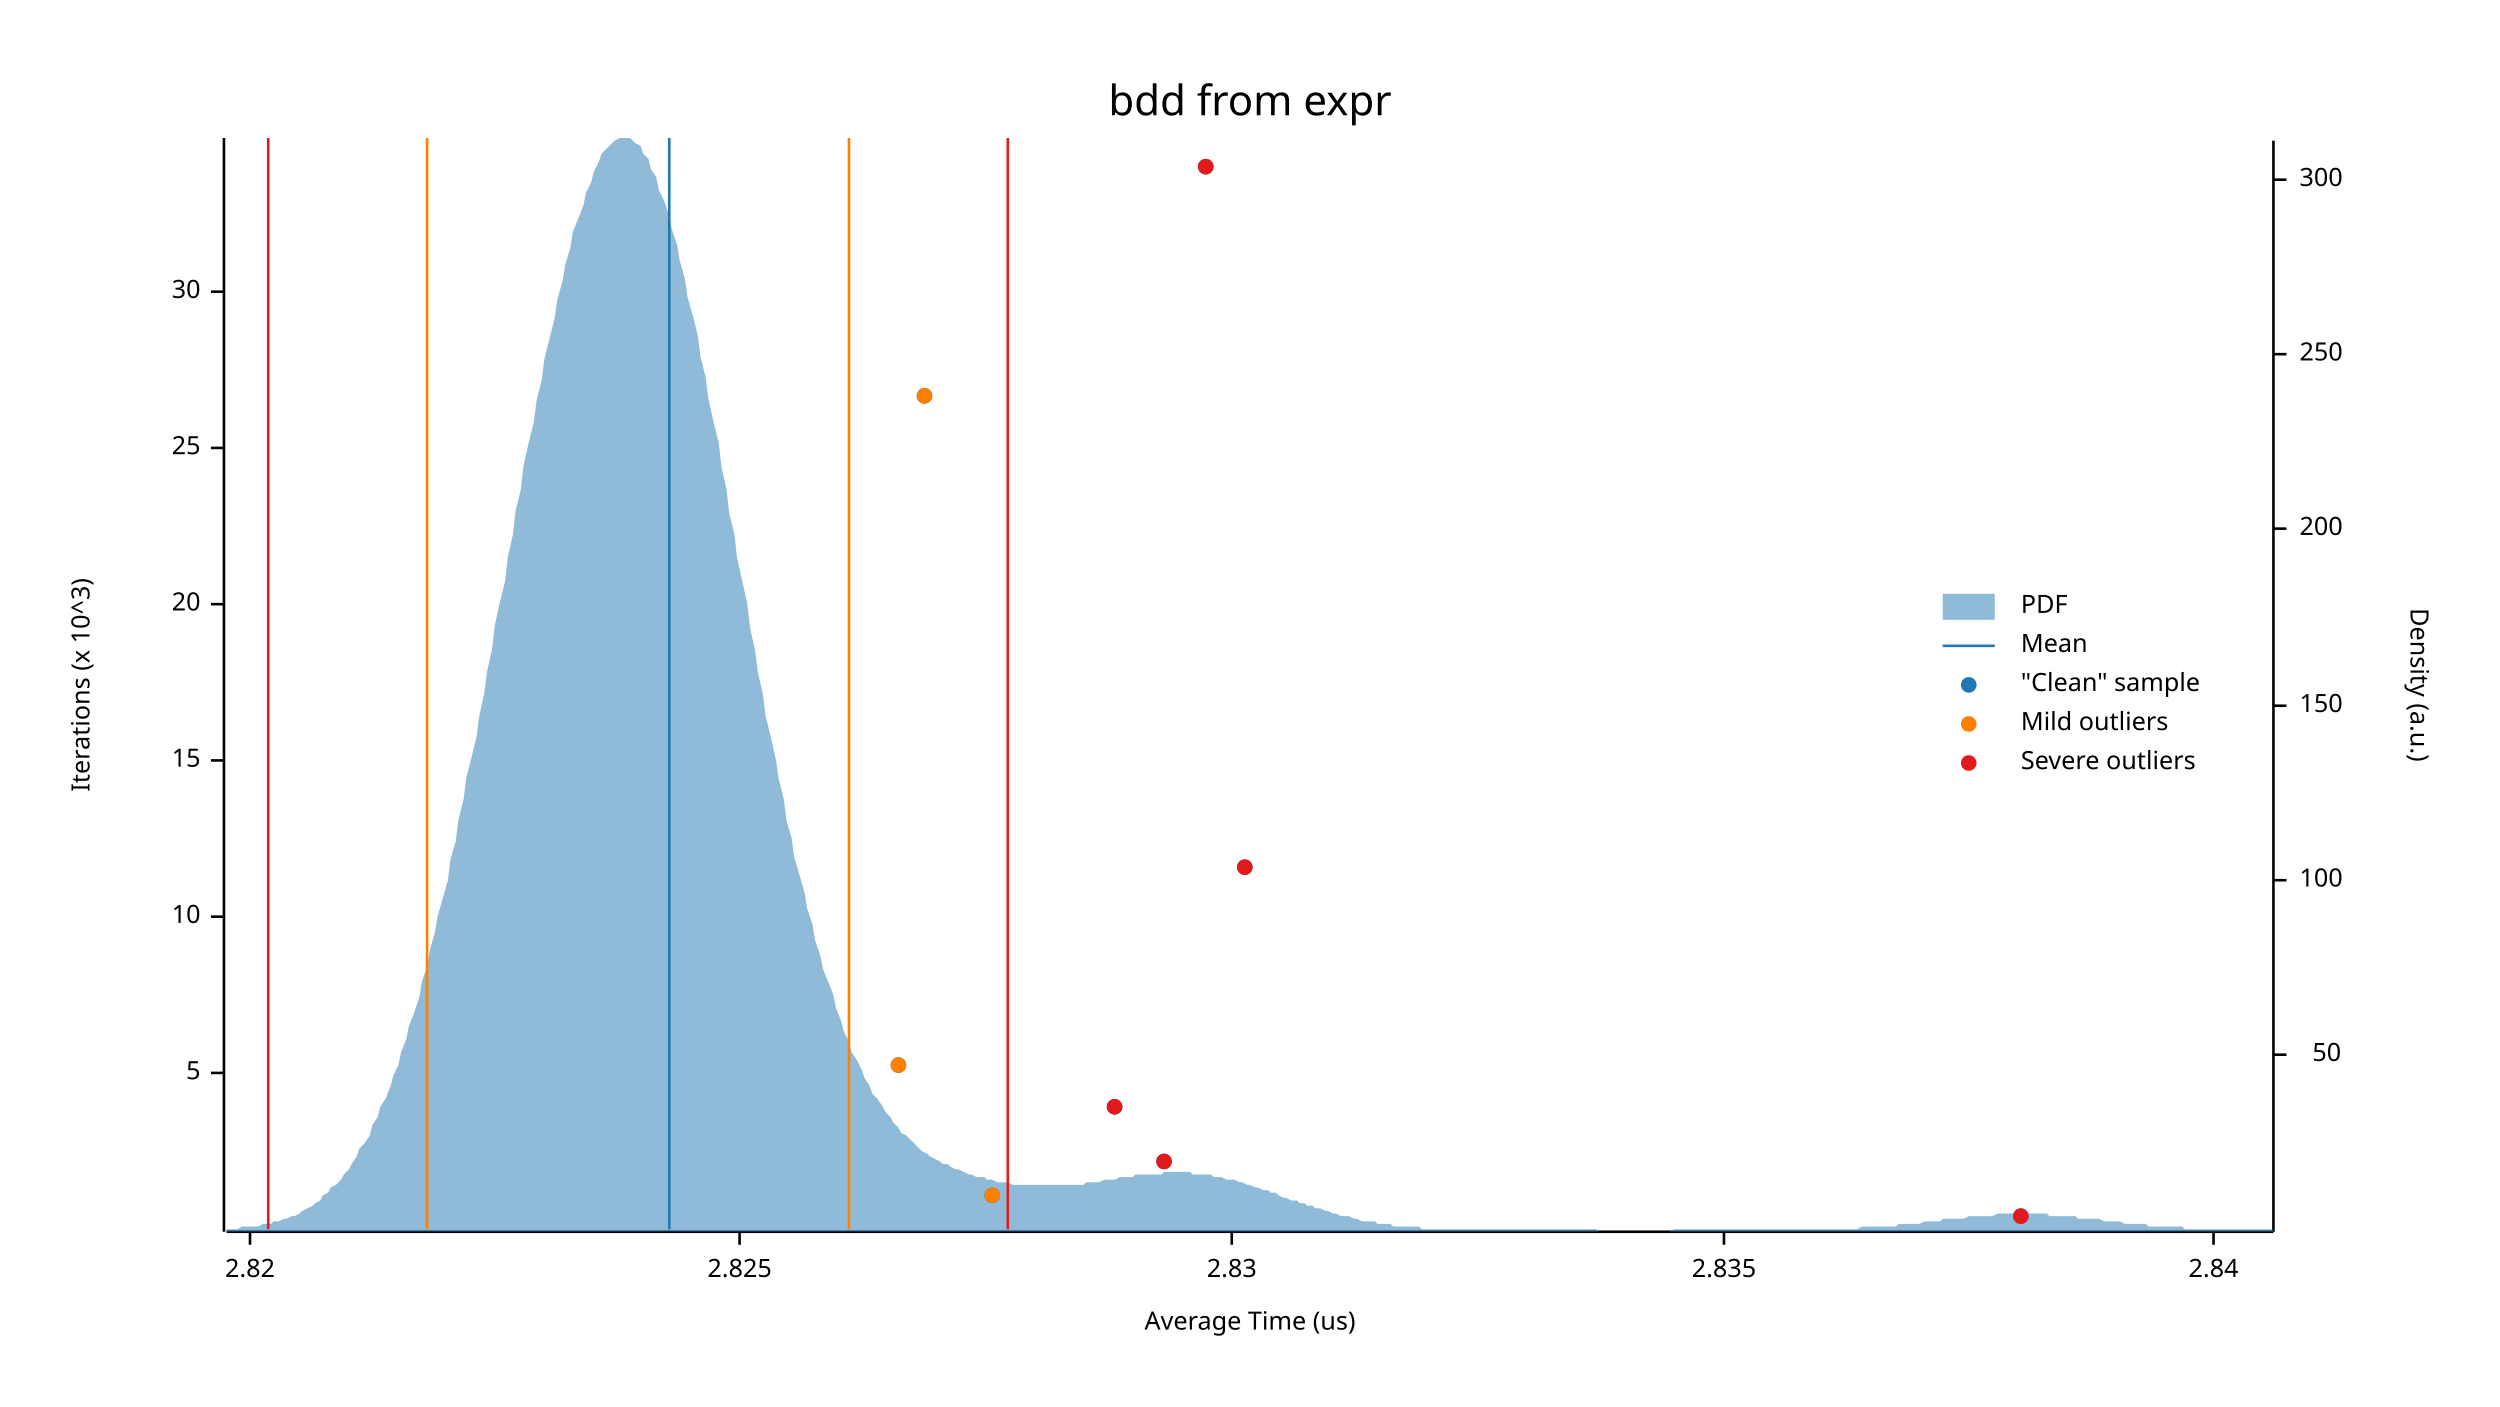
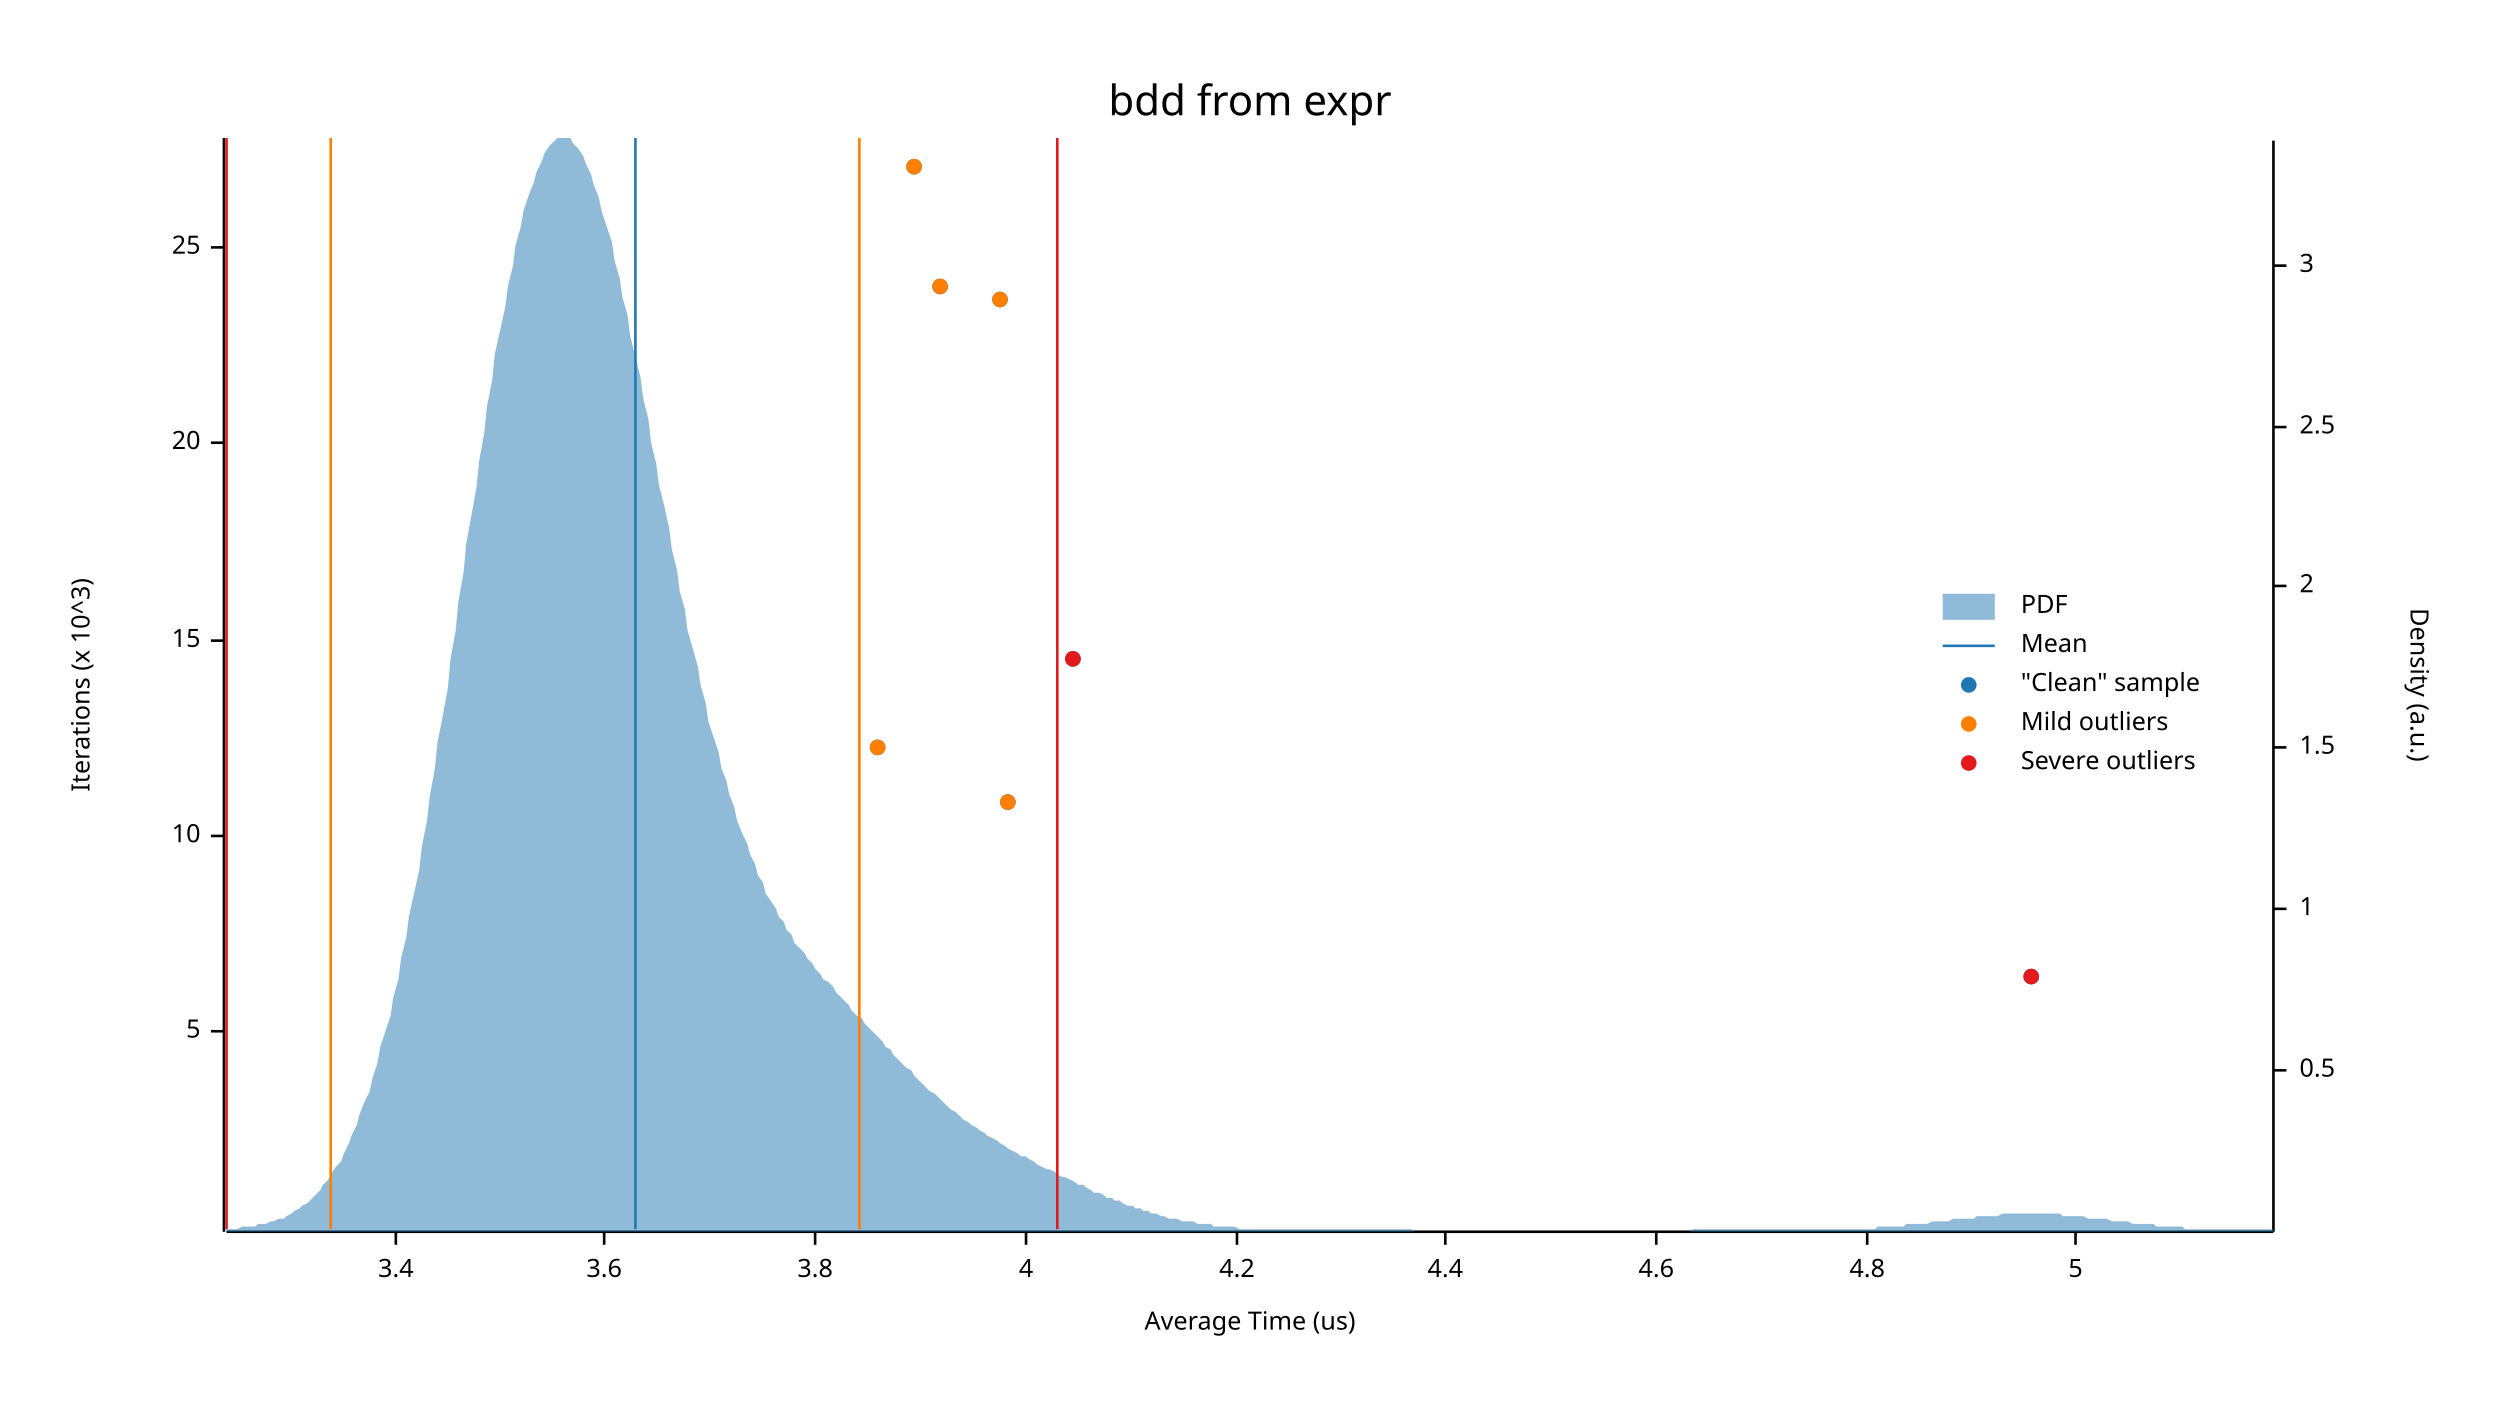
<svg xmlns="http://www.w3.org/2000/svg" width="960" height="540" viewBox="0 0 960 540">
  <text x="480" y="32" dy="0.76em" text-anchor="middle" font-family="sans-serif" font-size="16.129" opacity="1" fill="#000000">
bdd from expr
</text>
  <text x="27" y="263" dy="0.76em" text-anchor="middle" font-family="sans-serif" font-size="9.677" opacity="1" fill="#000000" transform="rotate(270, 27, 263)">
Iterations (x 10^3)
</text>
  <text x="480" y="513" dy="-0.5ex" text-anchor="middle" font-family="sans-serif" font-size="9.677" opacity="1" fill="#000000">
Average Time (us)
</text>
  <polyline fill="none" opacity="1" stroke="#000000" stroke-width="1" points="86,53 86,473 " />
-   <text x="77" y="412" dy="0.5ex" text-anchor="end" font-family="sans-serif" font-size="9.677" opacity="1" fill="#000000">
+   <text x="77" y="396" dy="0.5ex" text-anchor="end" font-family="sans-serif" font-size="9.677" opacity="1" fill="#000000">
5
</text>
-   <polyline fill="none" opacity="1" stroke="#000000" stroke-width="1" points="81,412 86,412 " />
-   <text x="77" y="352" dy="0.5ex" text-anchor="end" font-family="sans-serif" font-size="9.677" opacity="1" fill="#000000">
+   <polyline fill="none" opacity="1" stroke="#000000" stroke-width="1" points="81,396 86,396 " />
+   <text x="77" y="321" dy="0.5ex" text-anchor="end" font-family="sans-serif" font-size="9.677" opacity="1" fill="#000000">
10
</text>
-   <polyline fill="none" opacity="1" stroke="#000000" stroke-width="1" points="81,352 86,352 " />
-   <text x="77" y="292" dy="0.5ex" text-anchor="end" font-family="sans-serif" font-size="9.677" opacity="1" fill="#000000">
+   <polyline fill="none" opacity="1" stroke="#000000" stroke-width="1" points="81,321 86,321 " />
+   <text x="77" y="246" dy="0.5ex" text-anchor="end" font-family="sans-serif" font-size="9.677" opacity="1" fill="#000000">
15
</text>
-   <polyline fill="none" opacity="1" stroke="#000000" stroke-width="1" points="81,292 86,292 " />
-   <text x="77" y="232" dy="0.5ex" text-anchor="end" font-family="sans-serif" font-size="9.677" opacity="1" fill="#000000">
+   <polyline fill="none" opacity="1" stroke="#000000" stroke-width="1" points="81,246 86,246 " />
+   <text x="77" y="170" dy="0.5ex" text-anchor="end" font-family="sans-serif" font-size="9.677" opacity="1" fill="#000000">
20
</text>
-   <polyline fill="none" opacity="1" stroke="#000000" stroke-width="1" points="81,232 86,232 " />
-   <text x="77" y="172" dy="0.5ex" text-anchor="end" font-family="sans-serif" font-size="9.677" opacity="1" fill="#000000">
+   <polyline fill="none" opacity="1" stroke="#000000" stroke-width="1" points="81,170 86,170 " />
+   <text x="77" y="95" dy="0.5ex" text-anchor="end" font-family="sans-serif" font-size="9.677" opacity="1" fill="#000000">
25
</text>
-   <polyline fill="none" opacity="1" stroke="#000000" stroke-width="1" points="81,172 86,172 " />
-   <text x="77" y="112" dy="0.5ex" text-anchor="end" font-family="sans-serif" font-size="9.677" opacity="1" fill="#000000">
- 30
+   <polyline fill="none" opacity="1" stroke="#000000" stroke-width="1" points="81,95 86,95 " />
+   <polyline fill="none" opacity="1" stroke="#000000" stroke-width="1" points="87,473 873,473 " />
+   <text x="152" y="483" dy="0.76em" text-anchor="middle" font-family="sans-serif" font-size="9.677" opacity="1" fill="#000000">
+ 3.4
</text>
-   <polyline fill="none" opacity="1" stroke="#000000" stroke-width="1" points="81,112 86,112 " />
-   <polyline fill="none" opacity="1" stroke="#000000" stroke-width="1" points="87,473 873,473 " />
-   <text x="96" y="483" dy="0.76em" text-anchor="middle" font-family="sans-serif" font-size="9.677" opacity="1" fill="#000000">
- 2.82
+   <polyline fill="none" opacity="1" stroke="#000000" stroke-width="1" points="152,473 152,478 " />
+   <text x="232" y="483" dy="0.76em" text-anchor="middle" font-family="sans-serif" font-size="9.677" opacity="1" fill="#000000">
+ 3.6
</text>
-   <polyline fill="none" opacity="1" stroke="#000000" stroke-width="1" points="96,473 96,478 " />
-   <text x="284" y="483" dy="0.76em" text-anchor="middle" font-family="sans-serif" font-size="9.677" opacity="1" fill="#000000">
- 2.825
+   <polyline fill="none" opacity="1" stroke="#000000" stroke-width="1" points="232,473 232,478 " />
+   <text x="313" y="483" dy="0.76em" text-anchor="middle" font-family="sans-serif" font-size="9.677" opacity="1" fill="#000000">
+ 3.8
</text>
-   <polyline fill="none" opacity="1" stroke="#000000" stroke-width="1" points="284,473 284,478 " />
-   <text x="473" y="483" dy="0.76em" text-anchor="middle" font-family="sans-serif" font-size="9.677" opacity="1" fill="#000000">
- 2.83
+   <polyline fill="none" opacity="1" stroke="#000000" stroke-width="1" points="313,473 313,478 " />
+   <text x="394" y="483" dy="0.76em" text-anchor="middle" font-family="sans-serif" font-size="9.677" opacity="1" fill="#000000">
+ 4
</text>
-   <polyline fill="none" opacity="1" stroke="#000000" stroke-width="1" points="473,473 473,478 " />
-   <text x="662" y="483" dy="0.76em" text-anchor="middle" font-family="sans-serif" font-size="9.677" opacity="1" fill="#000000">
- 2.835
+   <polyline fill="none" opacity="1" stroke="#000000" stroke-width="1" points="394,473 394,478 " />
+   <text x="475" y="483" dy="0.76em" text-anchor="middle" font-family="sans-serif" font-size="9.677" opacity="1" fill="#000000">
+ 4.2
</text>
-   <polyline fill="none" opacity="1" stroke="#000000" stroke-width="1" points="662,473 662,478 " />
-   <text x="850" y="483" dy="0.76em" text-anchor="middle" font-family="sans-serif" font-size="9.677" opacity="1" fill="#000000">
- 2.84
+   <polyline fill="none" opacity="1" stroke="#000000" stroke-width="1" points="475,473 475,478 " />
+   <text x="555" y="483" dy="0.76em" text-anchor="middle" font-family="sans-serif" font-size="9.677" opacity="1" fill="#000000">
+ 4.4
</text>
-   <polyline fill="none" opacity="1" stroke="#000000" stroke-width="1" points="850,473 850,478 " />
+   <polyline fill="none" opacity="1" stroke="#000000" stroke-width="1" points="555,473 555,478 " />
+   <text x="636" y="483" dy="0.76em" text-anchor="middle" font-family="sans-serif" font-size="9.677" opacity="1" fill="#000000">
+ 4.6
+ </text>
+   <polyline fill="none" opacity="1" stroke="#000000" stroke-width="1" points="636,473 636,478 " />
+   <text x="717" y="483" dy="0.76em" text-anchor="middle" font-family="sans-serif" font-size="9.677" opacity="1" fill="#000000">
+ 4.8
+ </text>
+   <polyline fill="none" opacity="1" stroke="#000000" stroke-width="1" points="717,473 717,478 " />
+   <text x="797" y="483" dy="0.76em" text-anchor="middle" font-family="sans-serif" font-size="9.677" opacity="1" fill="#000000">
+ 5
+ </text>
+   <polyline fill="none" opacity="1" stroke="#000000" stroke-width="1" points="797,473 797,478 " />
  <text x="933" y="263" dy="0.76em" text-anchor="middle" font-family="sans-serif" font-size="9.677" opacity="1" fill="#000000" transform="rotate(90, 933, 263)">
Density (a.u.)
</text>
  <polyline fill="none" opacity="1" stroke="#000000" stroke-width="1" points="873,54 873,473 " />
-   <text x="899" y="405" dy="0.5ex" text-anchor="end" font-family="sans-serif" font-size="9.677" opacity="1" fill="#000000">
- 50
+   <text x="883" y="411" dy="0.5ex" text-anchor="start" font-family="sans-serif" font-size="9.677" opacity="1" fill="#000000">
+ 0.5
</text>
-   <polyline fill="none" opacity="1" stroke="#000000" stroke-width="1" points="873,405 878,405 " />
-   <text x="883" y="338" dy="0.5ex" text-anchor="start" font-family="sans-serif" font-size="9.677" opacity="1" fill="#000000">
- 100
+   <polyline fill="none" opacity="1" stroke="#000000" stroke-width="1" points="873,411 878,411 " />
+   <text x="883" y="349" dy="0.5ex" text-anchor="start" font-family="sans-serif" font-size="9.677" opacity="1" fill="#000000">
+ 1
</text>
-   <polyline fill="none" opacity="1" stroke="#000000" stroke-width="1" points="873,338 878,338 " />
-   <text x="883" y="271" dy="0.5ex" text-anchor="start" font-family="sans-serif" font-size="9.677" opacity="1" fill="#000000">
- 150
+   <polyline fill="none" opacity="1" stroke="#000000" stroke-width="1" points="873,349 878,349 " />
+   <text x="883" y="287" dy="0.5ex" text-anchor="start" font-family="sans-serif" font-size="9.677" opacity="1" fill="#000000">
+ 1.5
</text>
-   <polyline fill="none" opacity="1" stroke="#000000" stroke-width="1" points="873,271 878,271 " />
-   <text x="883" y="203" dy="0.5ex" text-anchor="start" font-family="sans-serif" font-size="9.677" opacity="1" fill="#000000">
- 200
+   <polyline fill="none" opacity="1" stroke="#000000" stroke-width="1" points="873,287 878,287 " />
+   <text x="883" y="225" dy="0.5ex" text-anchor="start" font-family="sans-serif" font-size="9.677" opacity="1" fill="#000000">
+ 2
</text>
-   <polyline fill="none" opacity="1" stroke="#000000" stroke-width="1" points="873,203 878,203 " />
-   <text x="883" y="136" dy="0.5ex" text-anchor="start" font-family="sans-serif" font-size="9.677" opacity="1" fill="#000000">
- 250
+   <polyline fill="none" opacity="1" stroke="#000000" stroke-width="1" points="873,225 878,225 " />
+   <text x="883" y="164" dy="0.5ex" text-anchor="start" font-family="sans-serif" font-size="9.677" opacity="1" fill="#000000">
+ 2.5
</text>
-   <polyline fill="none" opacity="1" stroke="#000000" stroke-width="1" points="873,136 878,136 " />
-   <text x="883" y="69" dy="0.5ex" text-anchor="start" font-family="sans-serif" font-size="9.677" opacity="1" fill="#000000">
- 300
+   <polyline fill="none" opacity="1" stroke="#000000" stroke-width="1" points="873,164 878,164 " />
+   <text x="883" y="102" dy="0.5ex" text-anchor="start" font-family="sans-serif" font-size="9.677" opacity="1" fill="#000000">
+ 3
</text>
-   <polyline fill="none" opacity="1" stroke="#000000" stroke-width="1" points="873,69 878,69 " />
-   <polygon opacity="0.5" fill="#1F78B4" points="87,472 88,472 90,472 91,472 93,471 94,471 96,471 98,471 99,471 101,470 102,470 104,470 105,469 107,469 109,468 110,468 112,467 113,467 115,466 116,465 118,464 120,463 121,462 123,461 124,459 126,458 127,456 129,455 131,453 132,451 134,449 135,447 137,444 138,441 140,439 142,436 143,432 145,429 146,425 148,422 150,417 151,413 153,409 154,404 156,399 157,394 159,389 161,383 162,377 164,371 165,365 167,358 168,352 170,345 172,338 173,330 175,323 176,315 178,307 179,299 181,291 183,283 184,275 186,266 187,258 189,249 190,240 192,231 194,223 195,214 197,205 198,196 200,188 201,179 203,170 205,162 206,154 208,146 209,138 211,130 213,122 214,115 216,108 217,102 219,95 220,89 222,84 224,79 225,74 227,70 228,66 230,62 231,59 233,57 235,55 236,54 238,53 239,53 241,53 242,53 244,55 246,56 247,59 249,61 250,65 252,68 253,73 255,77 257,83 258,88 260,94 261,100 263,107 264,114 266,121 268,129 269,137 271,145 272,153 274,162 276,170 277,179 279,188 280,197 282,205 283,214 285,223 287,232 288,241 290,250 291,258 293,267 294,275 296,283 298,292 299,299 301,307 302,315 304,322 305,329 307,336 309,343 310,349 312,355 313,361 315,367 316,372 318,377 320,382 321,387 323,392 324,396 326,400 327,404 329,407 331,411 332,414 334,417 335,420 337,422 339,425 340,427 342,429 343,431 345,433 346,435 348,436 350,438 351,439 353,441 354,442 356,443 357,444 359,445 361,446 362,447 364,447 365,448 367,449 368,449 370,450 372,451 373,451 375,452 376,452 378,452 379,453 381,453 383,454 384,454 386,454 387,454 389,455 391,455 392,455 394,455 395,455 397,455 398,455 400,455 402,455 403,455 405,455 406,455 408,455 409,455 411,455 413,455 414,455 416,455 417,454 419,454 420,454 422,454 424,453 425,453 427,453 428,453 430,452 431,452 433,452 435,452 436,451 438,451 439,451 441,451 442,451 444,451 446,451 447,450 449,450 450,450 452,450 454,450 455,450 457,450 458,451 460,451 461,451 463,451 465,451 466,452 468,452 469,452 471,453 472,453 474,453 476,454 477,454 479,455 480,455 482,456 483,456 485,457 487,457 488,458 490,458 491,459 493,460 494,460 496,461 498,461 499,462 501,462 502,463 504,463 505,464 507,464 509,465 510,465 512,466 513,466 515,467 517,467 518,467 520,468 521,468 523,469 524,469 526,469 528,469 529,470 531,470 532,470 534,470 535,471 537,471 539,471 540,471 542,471 543,471 545,471 546,472 548,472 550,472 551,472 553,472 554,472 556,472 557,472 559,472 561,472 562,472 564,472 565,472 567,472 568,472 570,472 572,472 573,472 575,472 576,472 578,472 580,472 581,472 583,472 584,472 586,472 587,472 589,472 591,472 592,472 594,472 595,472 597,472 598,472 600,472 602,472 603,472 605,472 606,472 608,472 609,472 611,472 613,472 614,473 616,473 617,473 619,473 620,473 622,473 624,473 625,473 627,473 628,473 630,473 632,473 633,473 635,473 636,473 638,473 639,473 641,473 643,472 644,472 646,472 647,472 649,472 650,472 652,472 654,472 655,472 657,472 658,472 660,472 661,472 663,472 665,472 666,472 668,472 669,472 671,472 672,472 674,472 676,472 677,472 679,472 680,472 682,472 683,472 685,472 687,472 688,472 690,472 691,472 693,472 695,472 696,472 698,472 699,472 701,472 702,472 704,472 706,472 707,472 709,472 710,472 712,472 713,472 715,471 717,471 718,471 720,471 721,471 723,471 724,471 726,471 728,471 729,470 731,470 732,470 734,470 735,470 737,470 739,469 740,469 742,469 743,469 745,469 746,468 748,468 750,468 751,468 753,468 754,468 756,467 758,467 759,467 761,467 762,467 764,467 765,467 767,466 769,466 770,466 772,466 773,466 775,466 776,466 778,466 780,466 781,466 783,466 784,466 786,466 787,467 789,467 791,467 792,467 794,467 795,467 797,467 798,468 800,468 802,468 803,468 805,468 806,468 808,469 809,469 811,469 813,469 814,469 816,470 817,470 819,470 821,470 822,470 824,470 825,471 827,471 828,471 830,471 832,471 833,471 835,471 836,471 838,471 839,472 841,472 843,472 844,472 846,472 847,472 849,472 850,472 852,472 854,472 855,472 857,472 858,472 860,472 861,472 863,472 865,472 866,472 868,472 869,472 871,472 873,472 873,473 87,473 " />
-   <polyline fill="none" opacity="1" stroke="#1F78B4" stroke-width="1" points="257,472 257,53 " />
-   <polyline fill="none" opacity="1" stroke="#FF7F00" stroke-width="1" points="164,472 164,53 " />
-   <polyline fill="none" opacity="1" stroke="#FF7F00" stroke-width="1" points="326,472 326,53 " />
-   <polyline fill="none" opacity="1" stroke="#E31A1C" stroke-width="1" points="103,472 103,53 " />
-   <polyline fill="none" opacity="1" stroke="#E31A1C" stroke-width="1" points="387,472 387,53 " />
-   <circle cx="776" cy="467" r="3" opacity="1" fill="#1F78B4" stroke="none" stroke-width="1" />
-   <circle cx="381" cy="459" r="3" opacity="1" fill="#1F78B4" stroke="none" stroke-width="1" />
-   <circle cx="447" cy="446" r="3" opacity="1" fill="#1F78B4" stroke="none" stroke-width="1" />
-   <circle cx="428" cy="425" r="3" opacity="1" fill="#1F78B4" stroke="none" stroke-width="1" />
-   <circle cx="345" cy="409" r="3" opacity="1" fill="#1F78B4" stroke="none" stroke-width="1" />
-   <circle cx="478" cy="333" r="3" opacity="1" fill="#1F78B4" stroke="none" stroke-width="1" />
-   <circle cx="355" cy="152" r="3" opacity="1" fill="#1F78B4" stroke="none" stroke-width="1" />
-   <circle cx="463" cy="64" r="3" opacity="1" fill="#1F78B4" stroke="none" stroke-width="1" />
-   <circle cx="381" cy="459" r="3" opacity="1" fill="#FF7F00" stroke="none" stroke-width="1" />
-   <circle cx="345" cy="409" r="3" opacity="1" fill="#FF7F00" stroke="none" stroke-width="1" />
-   <circle cx="355" cy="152" r="3" opacity="1" fill="#FF7F00" stroke="none" stroke-width="1" />
-   <circle cx="776" cy="467" r="3" opacity="1" fill="#E31A1C" stroke="none" stroke-width="1" />
-   <circle cx="447" cy="446" r="3" opacity="1" fill="#E31A1C" stroke="none" stroke-width="1" />
-   <circle cx="428" cy="425" r="3" opacity="1" fill="#E31A1C" stroke="none" stroke-width="1" />
-   <circle cx="478" cy="333" r="3" opacity="1" fill="#E31A1C" stroke="none" stroke-width="1" />
-   <circle cx="463" cy="64" r="3" opacity="1" fill="#E31A1C" stroke="none" stroke-width="1" />
+   <polyline fill="none" opacity="1" stroke="#000000" stroke-width="1" points="873,102 878,102 " />
+   <polygon opacity="0.5" fill="#1F78B4" points="87,472 88,472 90,472 91,472 93,471 94,471 96,471 98,471 99,470 101,470 102,470 104,469 105,469 107,468 109,468 110,467 112,466 113,465 115,464 116,463 118,462 120,460 121,459 123,457 124,455 126,453 127,451 129,448 131,446 132,443 134,439 135,436 137,432 138,428 140,423 142,419 143,414 145,408 146,402 148,396 150,390 151,383 153,376 154,368 156,360 157,352 159,343 161,334 162,325 164,315 165,306 167,295 168,285 170,275 172,264 173,253 175,242 176,231 178,220 179,209 181,198 183,187 184,177 186,166 187,156 189,146 190,136 192,127 194,118 195,110 197,102 198,94 200,87 201,81 203,75 205,70 206,66 208,62 209,59 211,56 213,54 214,53 216,53 217,53 219,53 220,55 222,57 224,60 225,63 227,67 228,71 230,76 231,81 233,87 235,93 236,100 238,107 239,114 241,121 242,129 244,137 246,145 247,153 249,161 250,170 252,178 253,186 255,194 257,203 258,211 260,219 261,227 263,234 264,242 266,249 268,256 269,263 271,270 272,277 274,283 276,289 277,295 279,300 280,305 282,310 283,315 285,320 287,324 288,328 290,332 291,336 293,339 294,343 296,346 298,349 299,352 301,354 302,357 304,359 305,362 307,364 309,366 310,368 312,370 313,372 315,374 316,376 318,377 320,379 321,381 323,383 324,384 326,386 327,388 329,390 331,391 332,393 334,395 335,396 337,398 339,400 340,402 342,403 343,405 345,407 346,408 348,410 350,411 351,413 353,415 354,416 356,418 357,419 359,420 361,422 362,423 364,425 365,426 367,427 368,428 370,430 372,431 373,432 375,433 376,434 378,435 379,436 381,437 383,438 384,439 386,440 387,441 389,442 391,443 392,444 394,444 395,445 397,446 398,447 400,448 402,449 403,449 405,450 406,451 408,452 409,452 411,453 413,454 414,455 416,455 417,456 419,457 420,458 422,458 424,459 425,460 427,460 428,461 430,461 431,462 433,463 435,463 436,464 438,464 439,465 441,465 442,466 444,466 446,467 447,467 449,468 450,468 452,468 454,469 455,469 457,469 458,469 460,470 461,470 463,470 465,470 466,471 468,471 469,471 471,471 472,471 474,471 476,472 477,472 479,472 480,472 482,472 483,472 485,472 487,472 488,472 490,472 491,472 493,472 494,472 496,472 498,472 499,472 501,472 502,472 504,472 505,472 507,472 509,472 510,472 512,472 513,472 515,472 517,472 518,472 520,472 521,472 523,472 524,472 526,472 528,472 529,472 531,472 532,472 534,472 535,472 537,472 539,472 540,472 542,472 543,473 545,473 546,473 548,473 550,473 551,473 553,473 554,473 556,473 557,473 559,473 561,473 562,473 564,473 565,473 567,473 568,473 570,473 572,473 573,473 575,473 576,473 578,473 580,473 581,473 583,473 584,473 586,473 587,473 589,473 591,473 592,473 594,473 595,473 597,473 598,473 600,473 602,473 603,473 605,473 606,473 608,473 609,473 611,473 613,473 614,473 616,473 617,473 619,473 620,473 622,473 624,473 625,473 627,473 628,473 630,473 632,473 633,473 635,473 636,473 638,473 639,473 641,473 643,473 644,473 646,473 647,473 649,473 650,472 652,472 654,472 655,472 657,472 658,472 660,472 661,472 663,472 665,472 666,472 668,472 669,472 671,472 672,472 674,472 676,472 677,472 679,472 680,472 682,472 683,472 685,472 687,472 688,472 690,472 691,472 693,472 695,472 696,472 698,472 699,472 701,472 702,472 704,472 706,472 707,472 709,472 710,472 712,472 713,472 715,472 717,472 718,472 720,472 721,471 723,471 724,471 726,471 728,471 729,471 731,471 732,470 734,470 735,470 737,470 739,470 740,470 742,469 743,469 745,469 746,469 748,469 750,468 751,468 753,468 754,468 756,468 758,468 759,467 761,467 762,467 764,467 765,467 767,467 769,466 770,466 772,466 773,466 775,466 776,466 778,466 780,466 781,466 783,466 784,466 786,466 787,466 789,466 791,466 792,467 794,467 795,467 797,467 798,467 800,467 802,468 803,468 805,468 806,468 808,468 809,468 811,469 813,469 814,469 816,469 817,469 819,470 821,470 822,470 824,470 825,470 827,470 828,471 830,471 832,471 833,471 835,471 836,471 838,471 839,472 841,472 843,472 844,472 846,472 847,472 849,472 850,472 852,472 854,472 855,472 857,472 858,472 860,472 861,472 863,472 865,472 866,472 868,472 869,472 871,472 873,472 873,473 87,473 " />
+   <polyline fill="none" opacity="1" stroke="#1F78B4" stroke-width="1" points="244,472 244,53 " />
+   <polyline fill="none" opacity="1" stroke="#FF7F00" stroke-width="1" points="127,472 127,53 " />
+   <polyline fill="none" opacity="1" stroke="#FF7F00" stroke-width="1" points="330,472 330,53 " />
+   <polyline fill="none" opacity="1" stroke="#E31A1C" stroke-width="1" points="87,472 87,53 " />
+   <polyline fill="none" opacity="1" stroke="#E31A1C" stroke-width="1" points="406,472 406,53 " />
+   <circle cx="780" cy="375" r="3" opacity="1" fill="#1F78B4" stroke="none" stroke-width="1" />
+   <circle cx="387" cy="308" r="3" opacity="1" fill="#1F78B4" stroke="none" stroke-width="1" />
+   <circle cx="337" cy="287" r="3" opacity="1" fill="#1F78B4" stroke="none" stroke-width="1" />
+   <circle cx="412" cy="253" r="3" opacity="1" fill="#1F78B4" stroke="none" stroke-width="1" />
+   <circle cx="384" cy="115" r="3" opacity="1" fill="#1F78B4" stroke="none" stroke-width="1" />
+   <circle cx="361" cy="110" r="3" opacity="1" fill="#1F78B4" stroke="none" stroke-width="1" />
+   <circle cx="351" cy="64" r="3" opacity="1" fill="#1F78B4" stroke="none" stroke-width="1" />
+   <circle cx="387" cy="308" r="3" opacity="1" fill="#FF7F00" stroke="none" stroke-width="1" />
+   <circle cx="337" cy="287" r="3" opacity="1" fill="#FF7F00" stroke="none" stroke-width="1" />
+   <circle cx="384" cy="115" r="3" opacity="1" fill="#FF7F00" stroke="none" stroke-width="1" />
+   <circle cx="361" cy="110" r="3" opacity="1" fill="#FF7F00" stroke="none" stroke-width="1" />
+   <circle cx="351" cy="64" r="3" opacity="1" fill="#FF7F00" stroke="none" stroke-width="1" />
+   <circle cx="780" cy="375" r="3" opacity="1" fill="#E31A1C" stroke="none" stroke-width="1" />
+   <circle cx="412" cy="253" r="3" opacity="1" fill="#E31A1C" stroke="none" stroke-width="1" />
  <text x="776" y="228" dy="0.76em" text-anchor="start" font-family="sans-serif" font-size="9.677" opacity="1" fill="#000000">
PDF
</text>
  <text x="776" y="243" dy="0.76em" text-anchor="start" font-family="sans-serif" font-size="9.677" opacity="1" fill="#000000">
Mean
</text>
  <text x="776" y="258" dy="0.76em" text-anchor="start" font-family="sans-serif" font-size="9.677" opacity="1" fill="#000000">
"Clean" sample
</text>
  <text x="776" y="273" dy="0.76em" text-anchor="start" font-family="sans-serif" font-size="9.677" opacity="1" fill="#000000">
Mild outliers
</text>
  <text x="776" y="288" dy="0.76em" text-anchor="start" font-family="sans-serif" font-size="9.677" opacity="1" fill="#000000">
Severe outliers
</text>
  <rect x="746" y="228" width="20" height="10" opacity="0.5" fill="#1F78B4" stroke="none" />
  <polyline fill="none" opacity="1" stroke="#1F78B4" stroke-width="1" points="746,248 766,248 " />
  <circle cx="756" cy="263" r="3" opacity="1" fill="#1F78B4" stroke="none" stroke-width="1" />
  <circle cx="756" cy="278" r="3" opacity="1" fill="#FF7F00" stroke="none" stroke-width="1" />
  <circle cx="756" cy="293" r="3" opacity="1" fill="#E31A1C" stroke="none" stroke-width="1" />
</svg>
